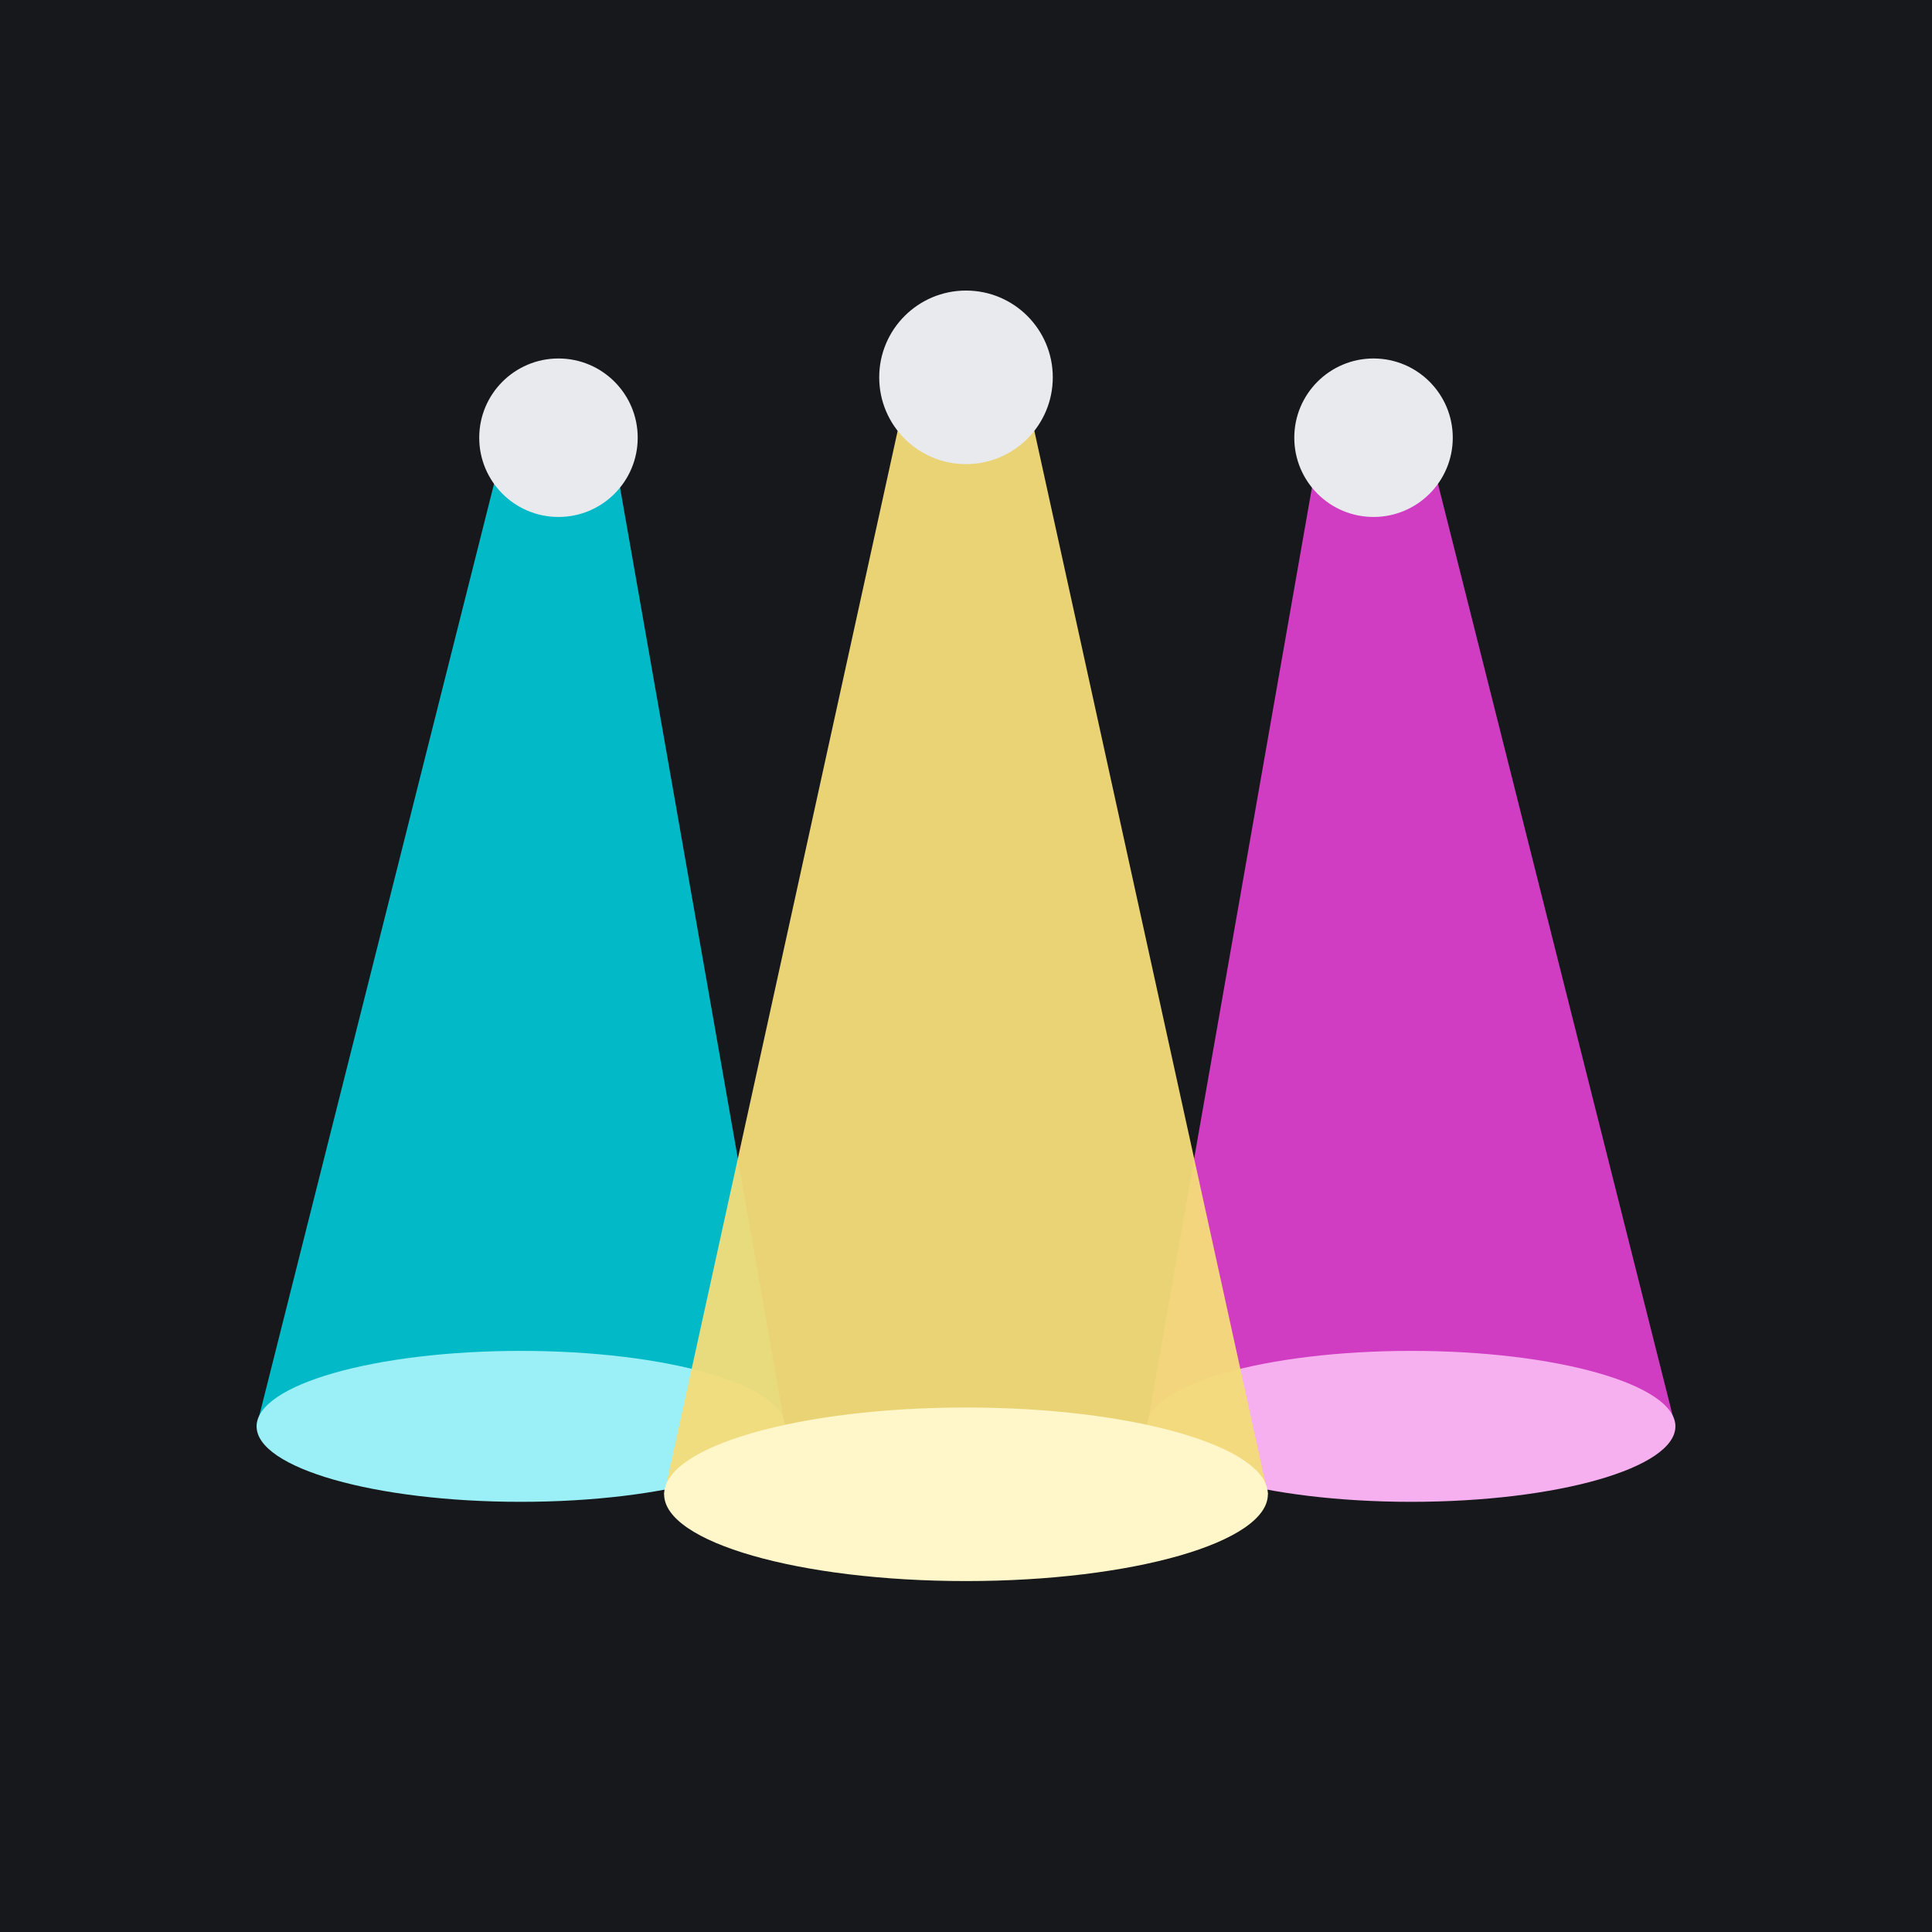
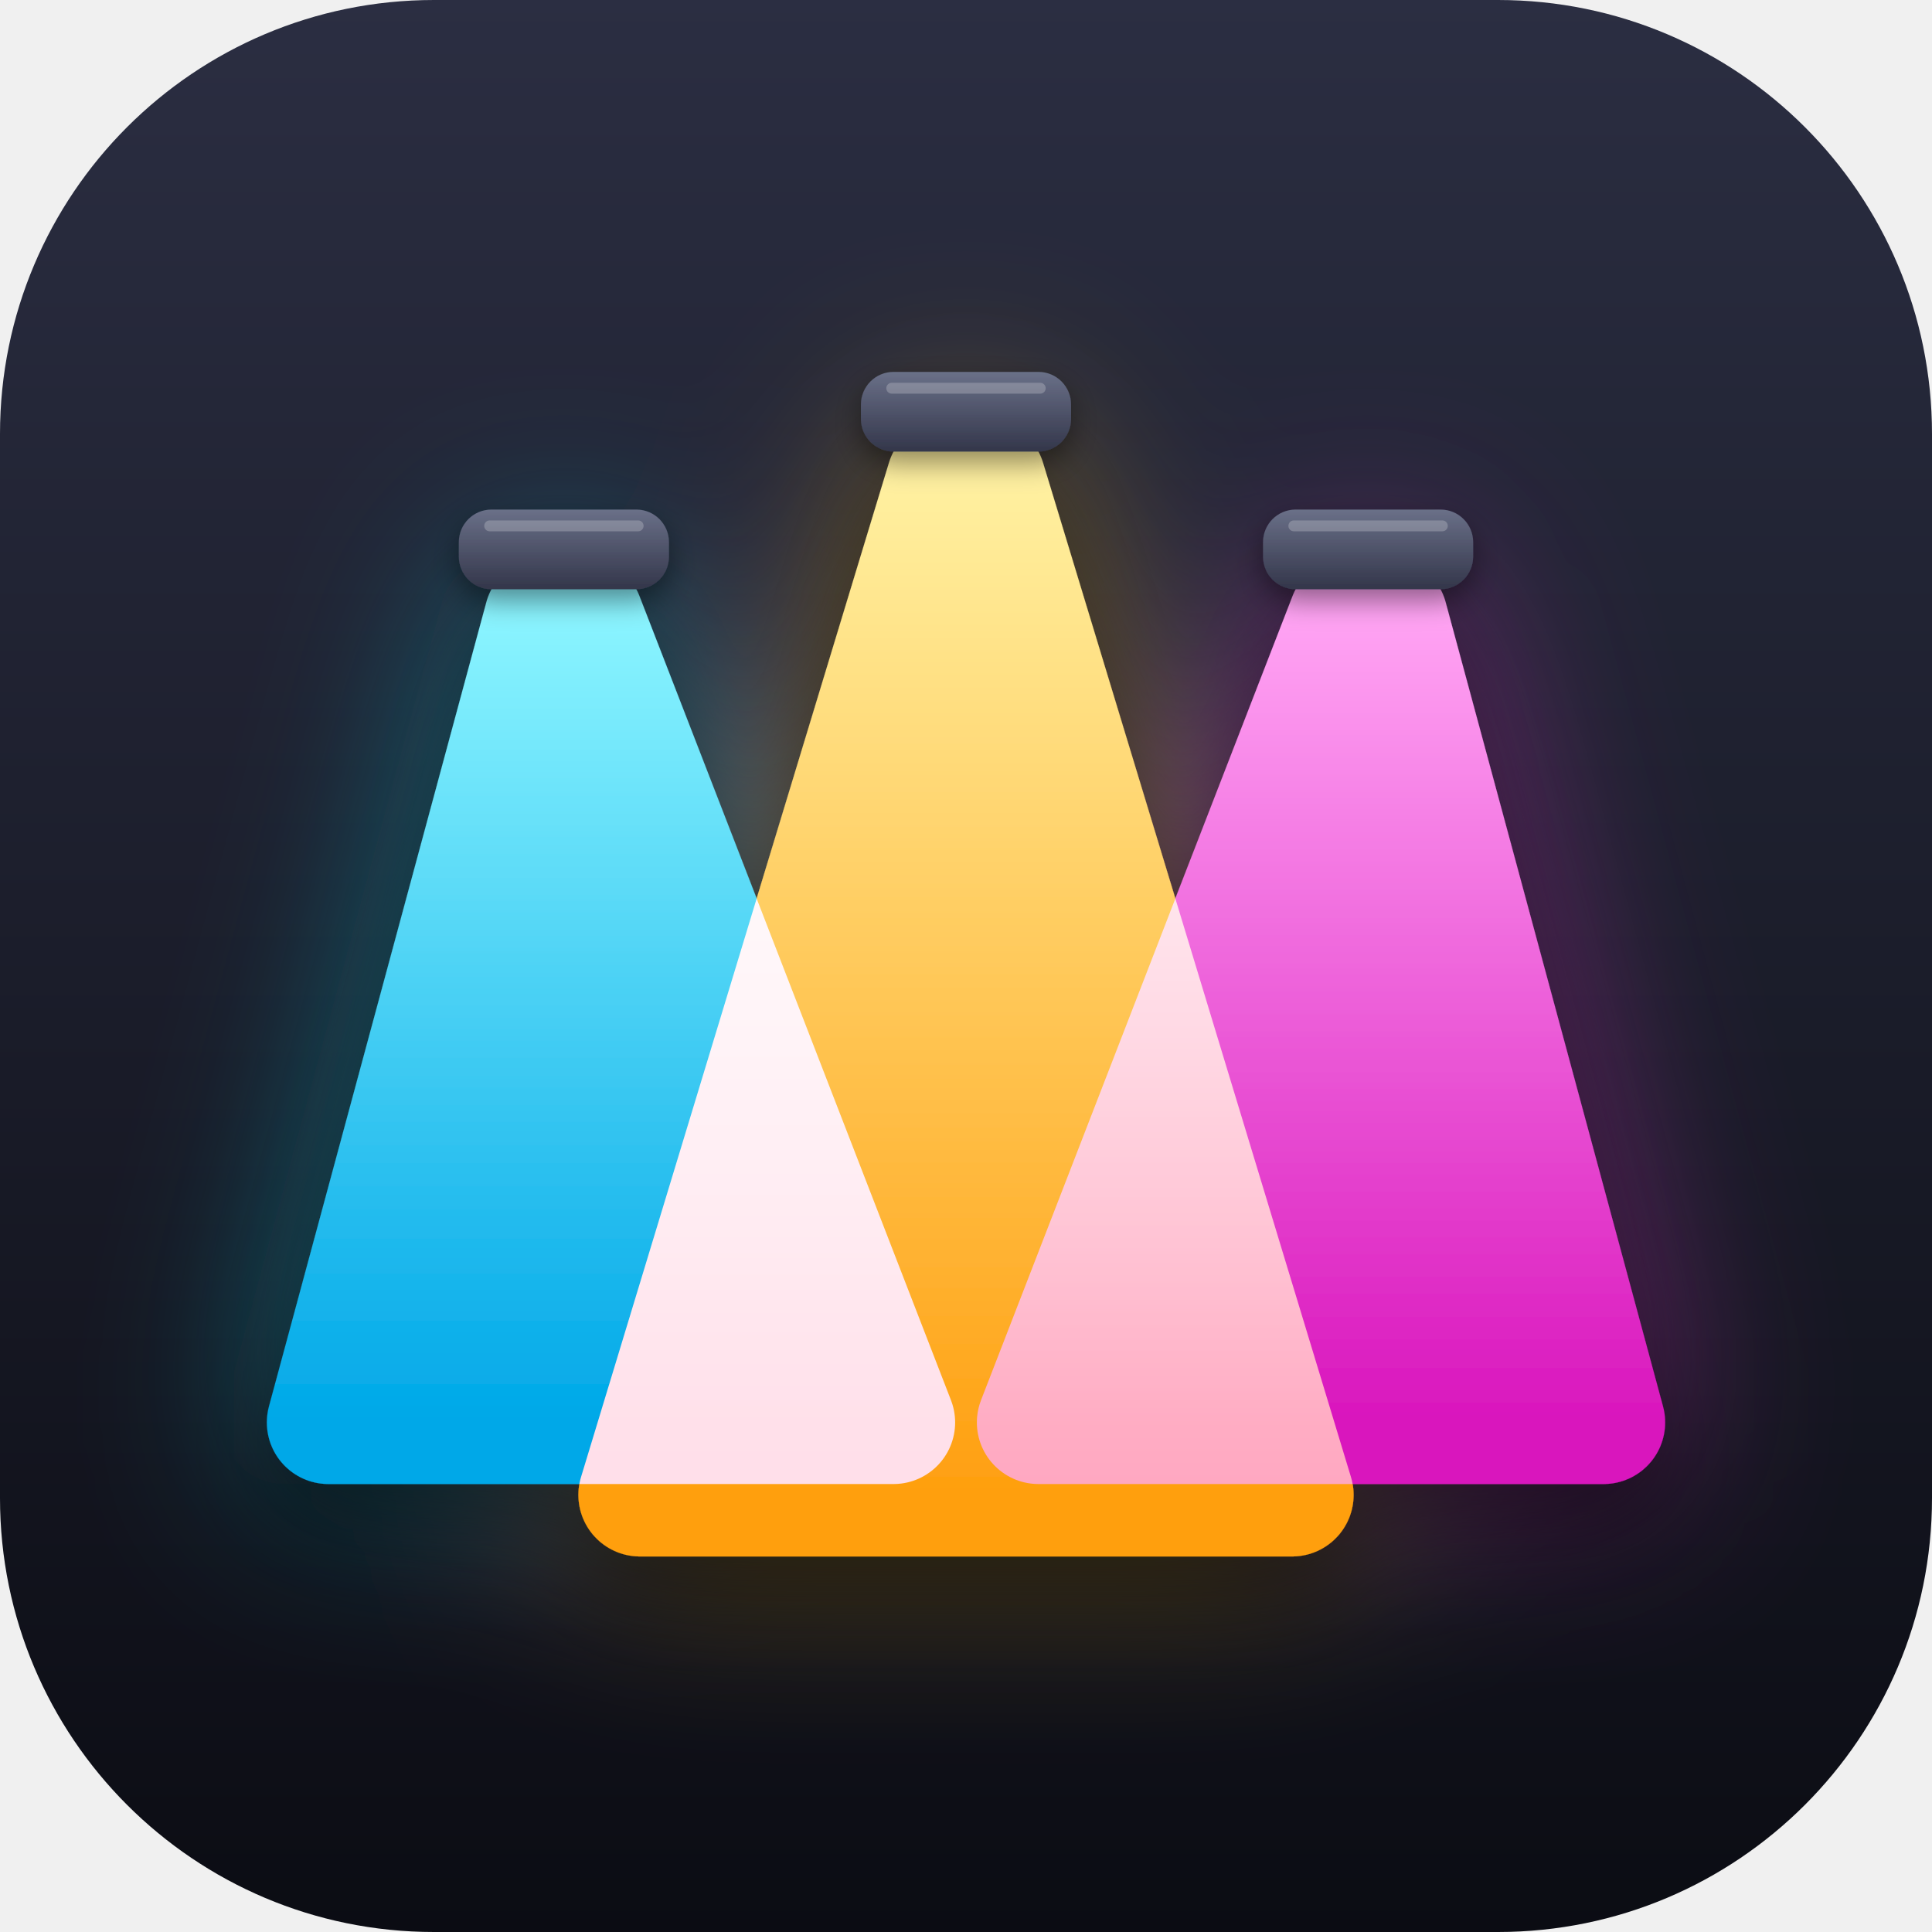
<svg xmlns="http://www.w3.org/2000/svg" viewBox="0 0 512 512">
-   <rect width="512" height="512" fill="#17181b" />
-   <polygon points="134,116 162,116 208,378 68,378" fill="#00c8d6" opacity=".92" />
-   <ellipse cx="138" cy="378" rx="70" ry="20" fill="#9af0f6" />
-   <polygon points="350,116 378,116 444,378 304,378" fill="#e040d0" opacity=".92" />
-   <ellipse cx="374" cy="378" rx="70" ry="20" fill="#f7b0ef" />
-   <polygon points="241,100 271,100 336,396 176,396" fill="#f3dc7a" opacity=".95" />
-   <ellipse cx="256" cy="396" rx="80" ry="23" fill="#fff6c9" />
-   <circle cx="148" cy="116" r="21" fill="#e8eaed" />
-   <circle cx="364" cy="116" r="21" fill="#e8eaed" />
-   <circle cx="256" cy="100" r="23" fill="#e8eaed" />
+   <defs>
+     <linearGradient id="bg" x1="0" y1="0" x2="0" y2="1">
+       <stop offset="0" stop-color="#2b2e42" />
+       <stop offset="1" stop-color="#0b0c13" />
+     </linearGradient>
+     <linearGradient id="cy" x1="0" y1="0" x2="0" y2="1">
+       <stop offset="0" stop-color="#8af4ff" />
+       <stop offset="1" stop-color="#00a8e8" />
+     </linearGradient>
+     <linearGradient id="pk" x1="0" y1="0" x2="0" y2="1">
+       <stop offset="0" stop-color="#ffa3f3" />
+       <stop offset="1" stop-color="#d916bd" />
+     </linearGradient>
+     <linearGradient id="wm" x1="0" y1="0" x2="0" y2="1">
+       <stop offset="0" stop-color="#fff0a0" />
+       <stop offset="1" stop-color="#ff9f0f" />
+     </linearGradient>
+     <linearGradient id="metal" x1="0" y1="0" x2="0" y2="1">
+       <stop offset="0" stop-color="#6a7088" />
+       <stop offset="1" stop-color="#33364a" />
+     </linearGradient>
+     <filter id="drop" x="-30%" y="-30%" width="160%" height="170%">
+       <feDropShadow dx="0" dy="12" stdDeviation="12" flood-color="#000" flood-opacity=".5" />
+     </filter>
+     <filter id="dropS" x="-40%" y="-60%" width="180%" height="240%">
+       <feDropShadow dx="0" dy="3" stdDeviation="4" flood-color="#000" flood-opacity=".45" />
+     </filter>
+     <filter id="halo" x="-40%" y="-40%" width="180%" height="180%">
+       <feGaussianBlur stdDeviation="26" />
+     </filter>
+     <clipPath id="tile">
+       <rect width="512" height="512" rx="115" />
+     </clipPath>
+   </defs>
+   <g clip-path="url(#tile)">
+     <rect width="512" height="512" fill="url(#bg)" />
+     <g transform="translate(256 256) scale(0.96) translate(-256 -246)">
+       <g filter="url(#halo)" opacity=".45" stroke-linejoin="round" stroke-width="34">
+         <path d="M140,150 L150,150 L236,372 L80,372 Z" fill="#19dcf5" stroke="#19dcf5" />
+         <path d="M362,150 L372,150 L432,372 L276,372 Z" fill="#f03fe2" stroke="#f03fe2" />
+         <path d="M251,112 L261,112 L346,392 L166,392 Z" fill="#ffc533" stroke="#ffc533" />
+       </g>
+       <g filter="url(#drop)" style="isolation:isolate" stroke-linejoin="round" stroke-width="34">
+         <path d="M140,150 L150,150 L236,372 L80,372 Z" fill="url(#cy)" stroke="url(#cy)" style="mix-blend-mode:screen" />
+         <path d="M362,150 L372,150 L432,372 L276,372 Z" fill="url(#pk)" stroke="url(#pk)" style="mix-blend-mode:screen" />
+         <path d="M251,112 L261,112 L346,392 L166,392 Z" fill="url(#wm)" stroke="url(#wm)" style="mix-blend-mode:screen" />
+       </g>
+       <g filter="url(#dropS)">
+         <rect x="116" y="120" width="58" height="22" rx="9" fill="url(#metal)" />
+         <rect x="123" y="123" width="44" height="3" rx="1.5" fill="#fff" opacity=".22" />
+         <rect x="338" y="120" width="58" height="22" rx="9" fill="url(#metal)" />
+         <rect x="345" y="123" width="44" height="3" rx="1.5" fill="#fff" opacity=".22" />
+         <rect x="227" y="82" width="58" height="22" rx="9" fill="url(#metal)" />
+         <rect x="234" y="85" width="44" height="3" rx="1.5" fill="#fff" opacity=".22" />
+       </g>
+     </g>
+   </g>
</svg>
